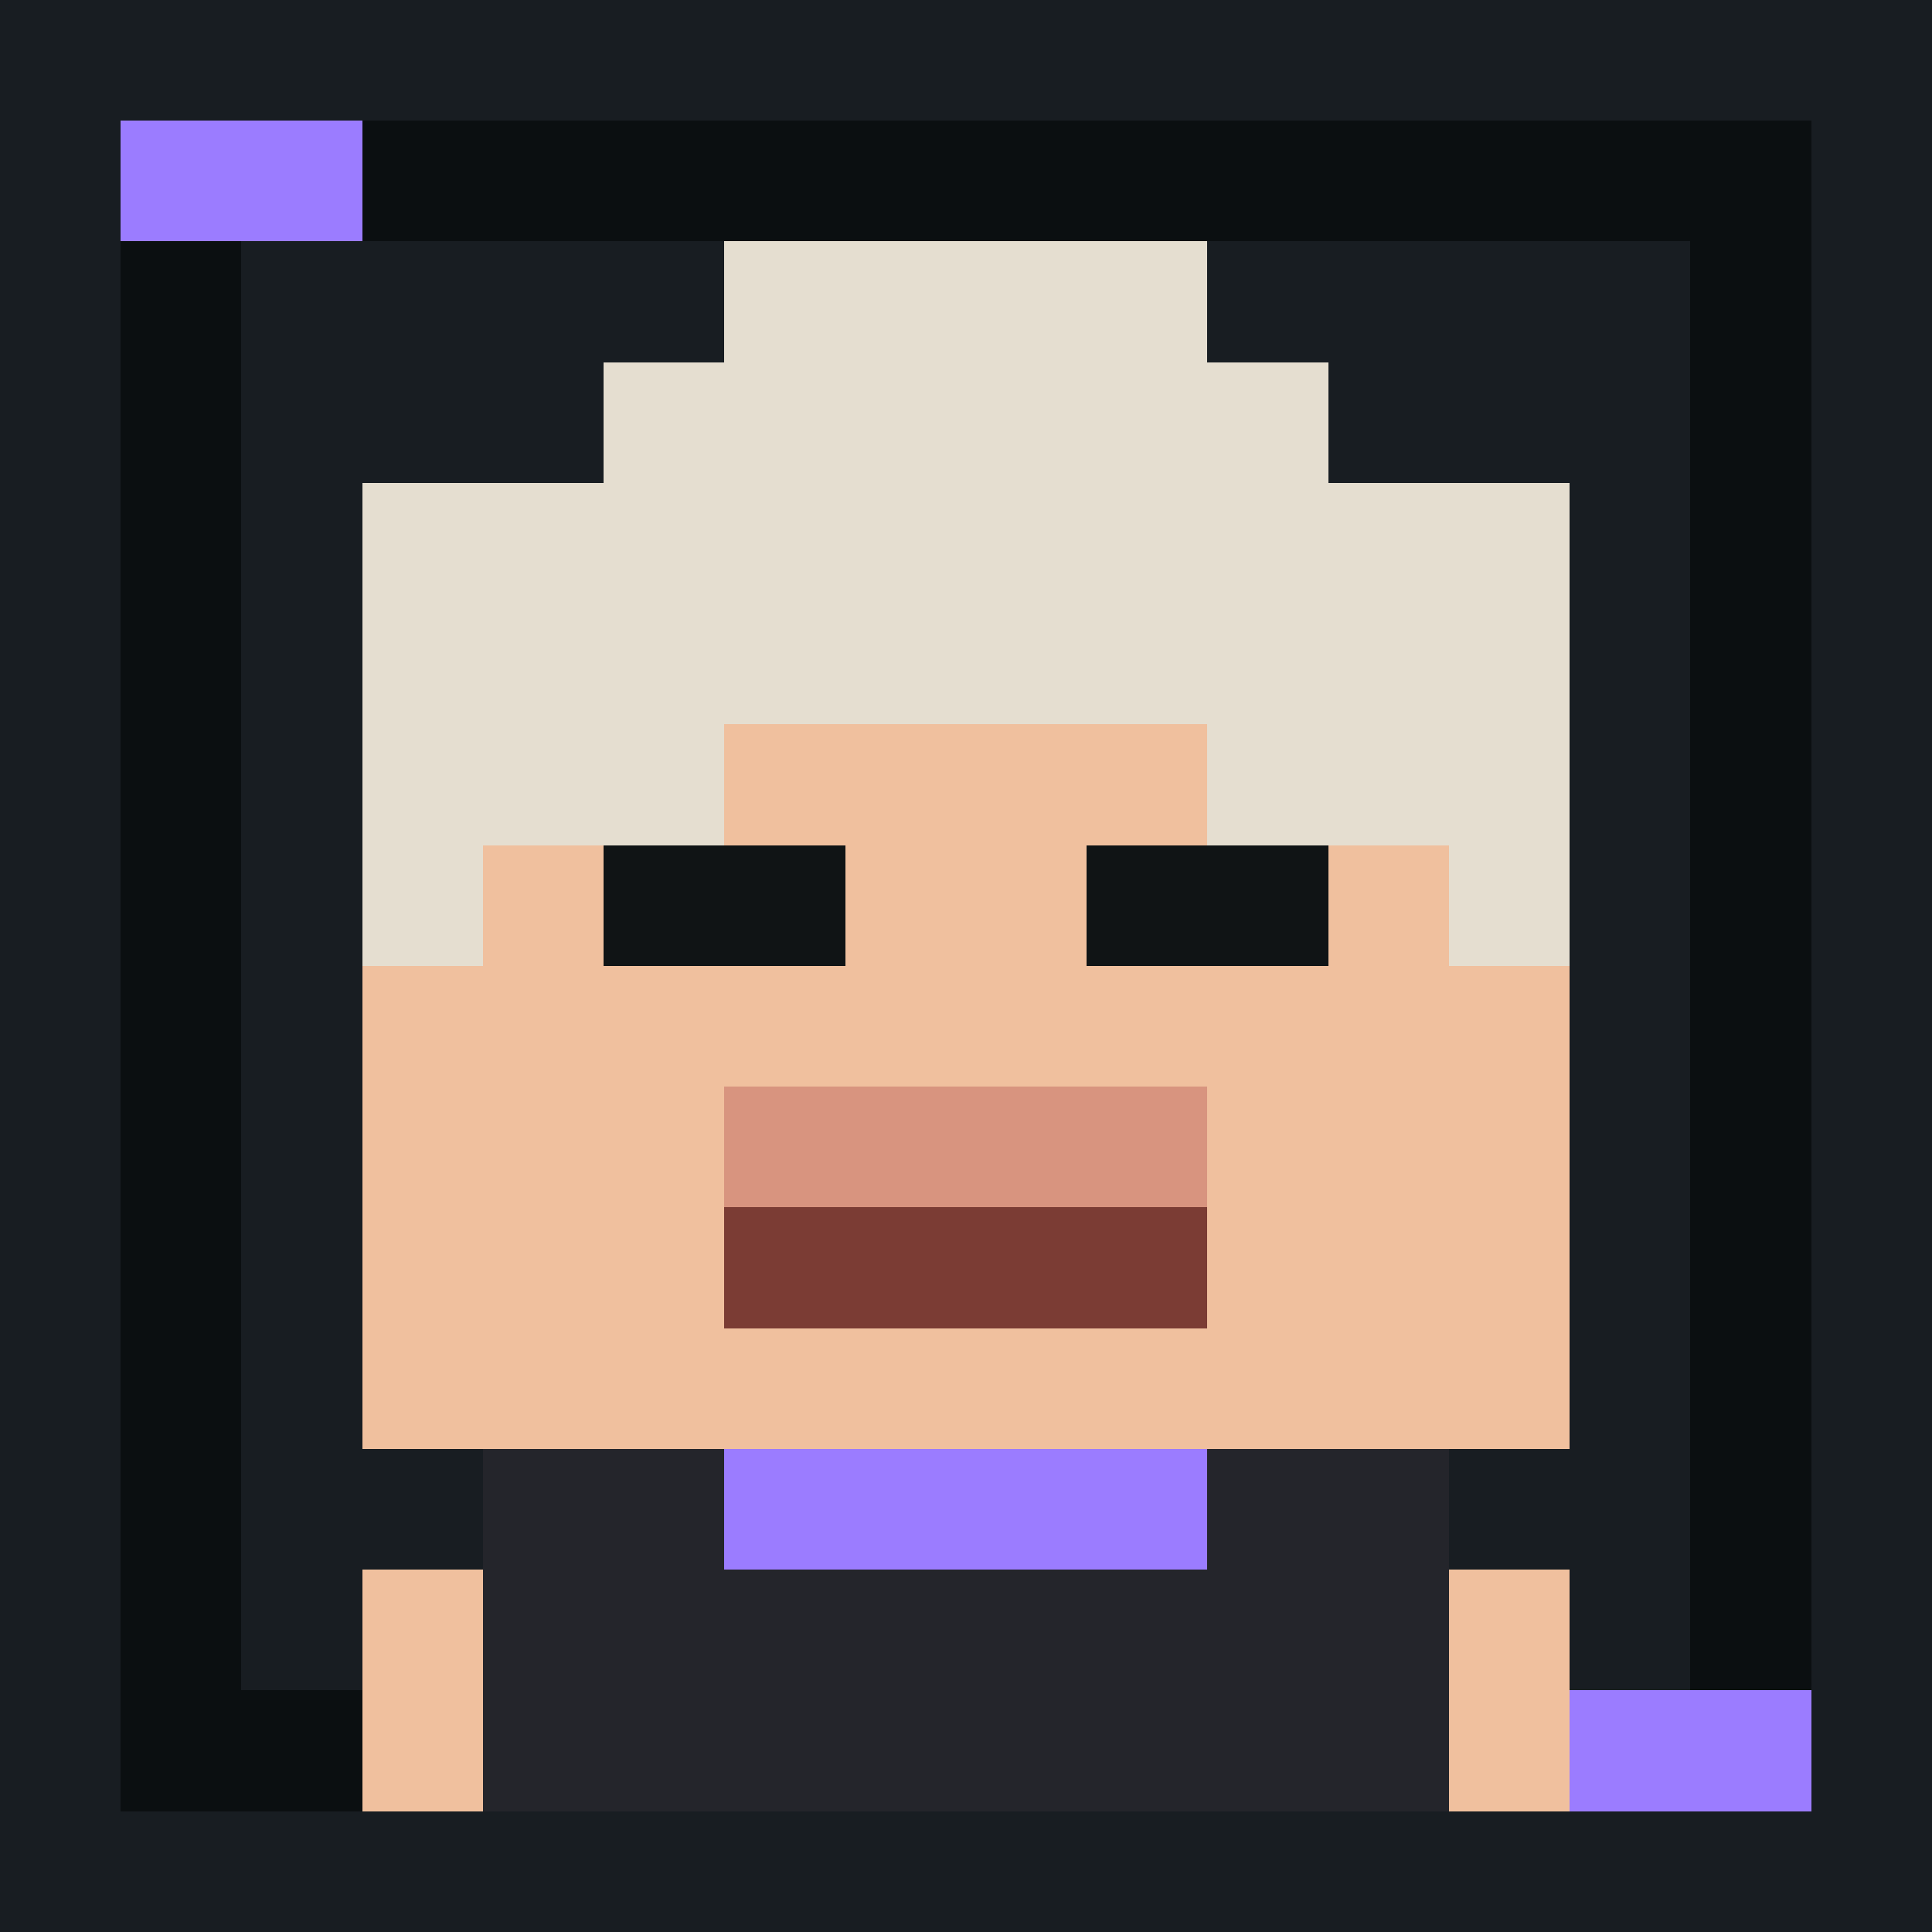
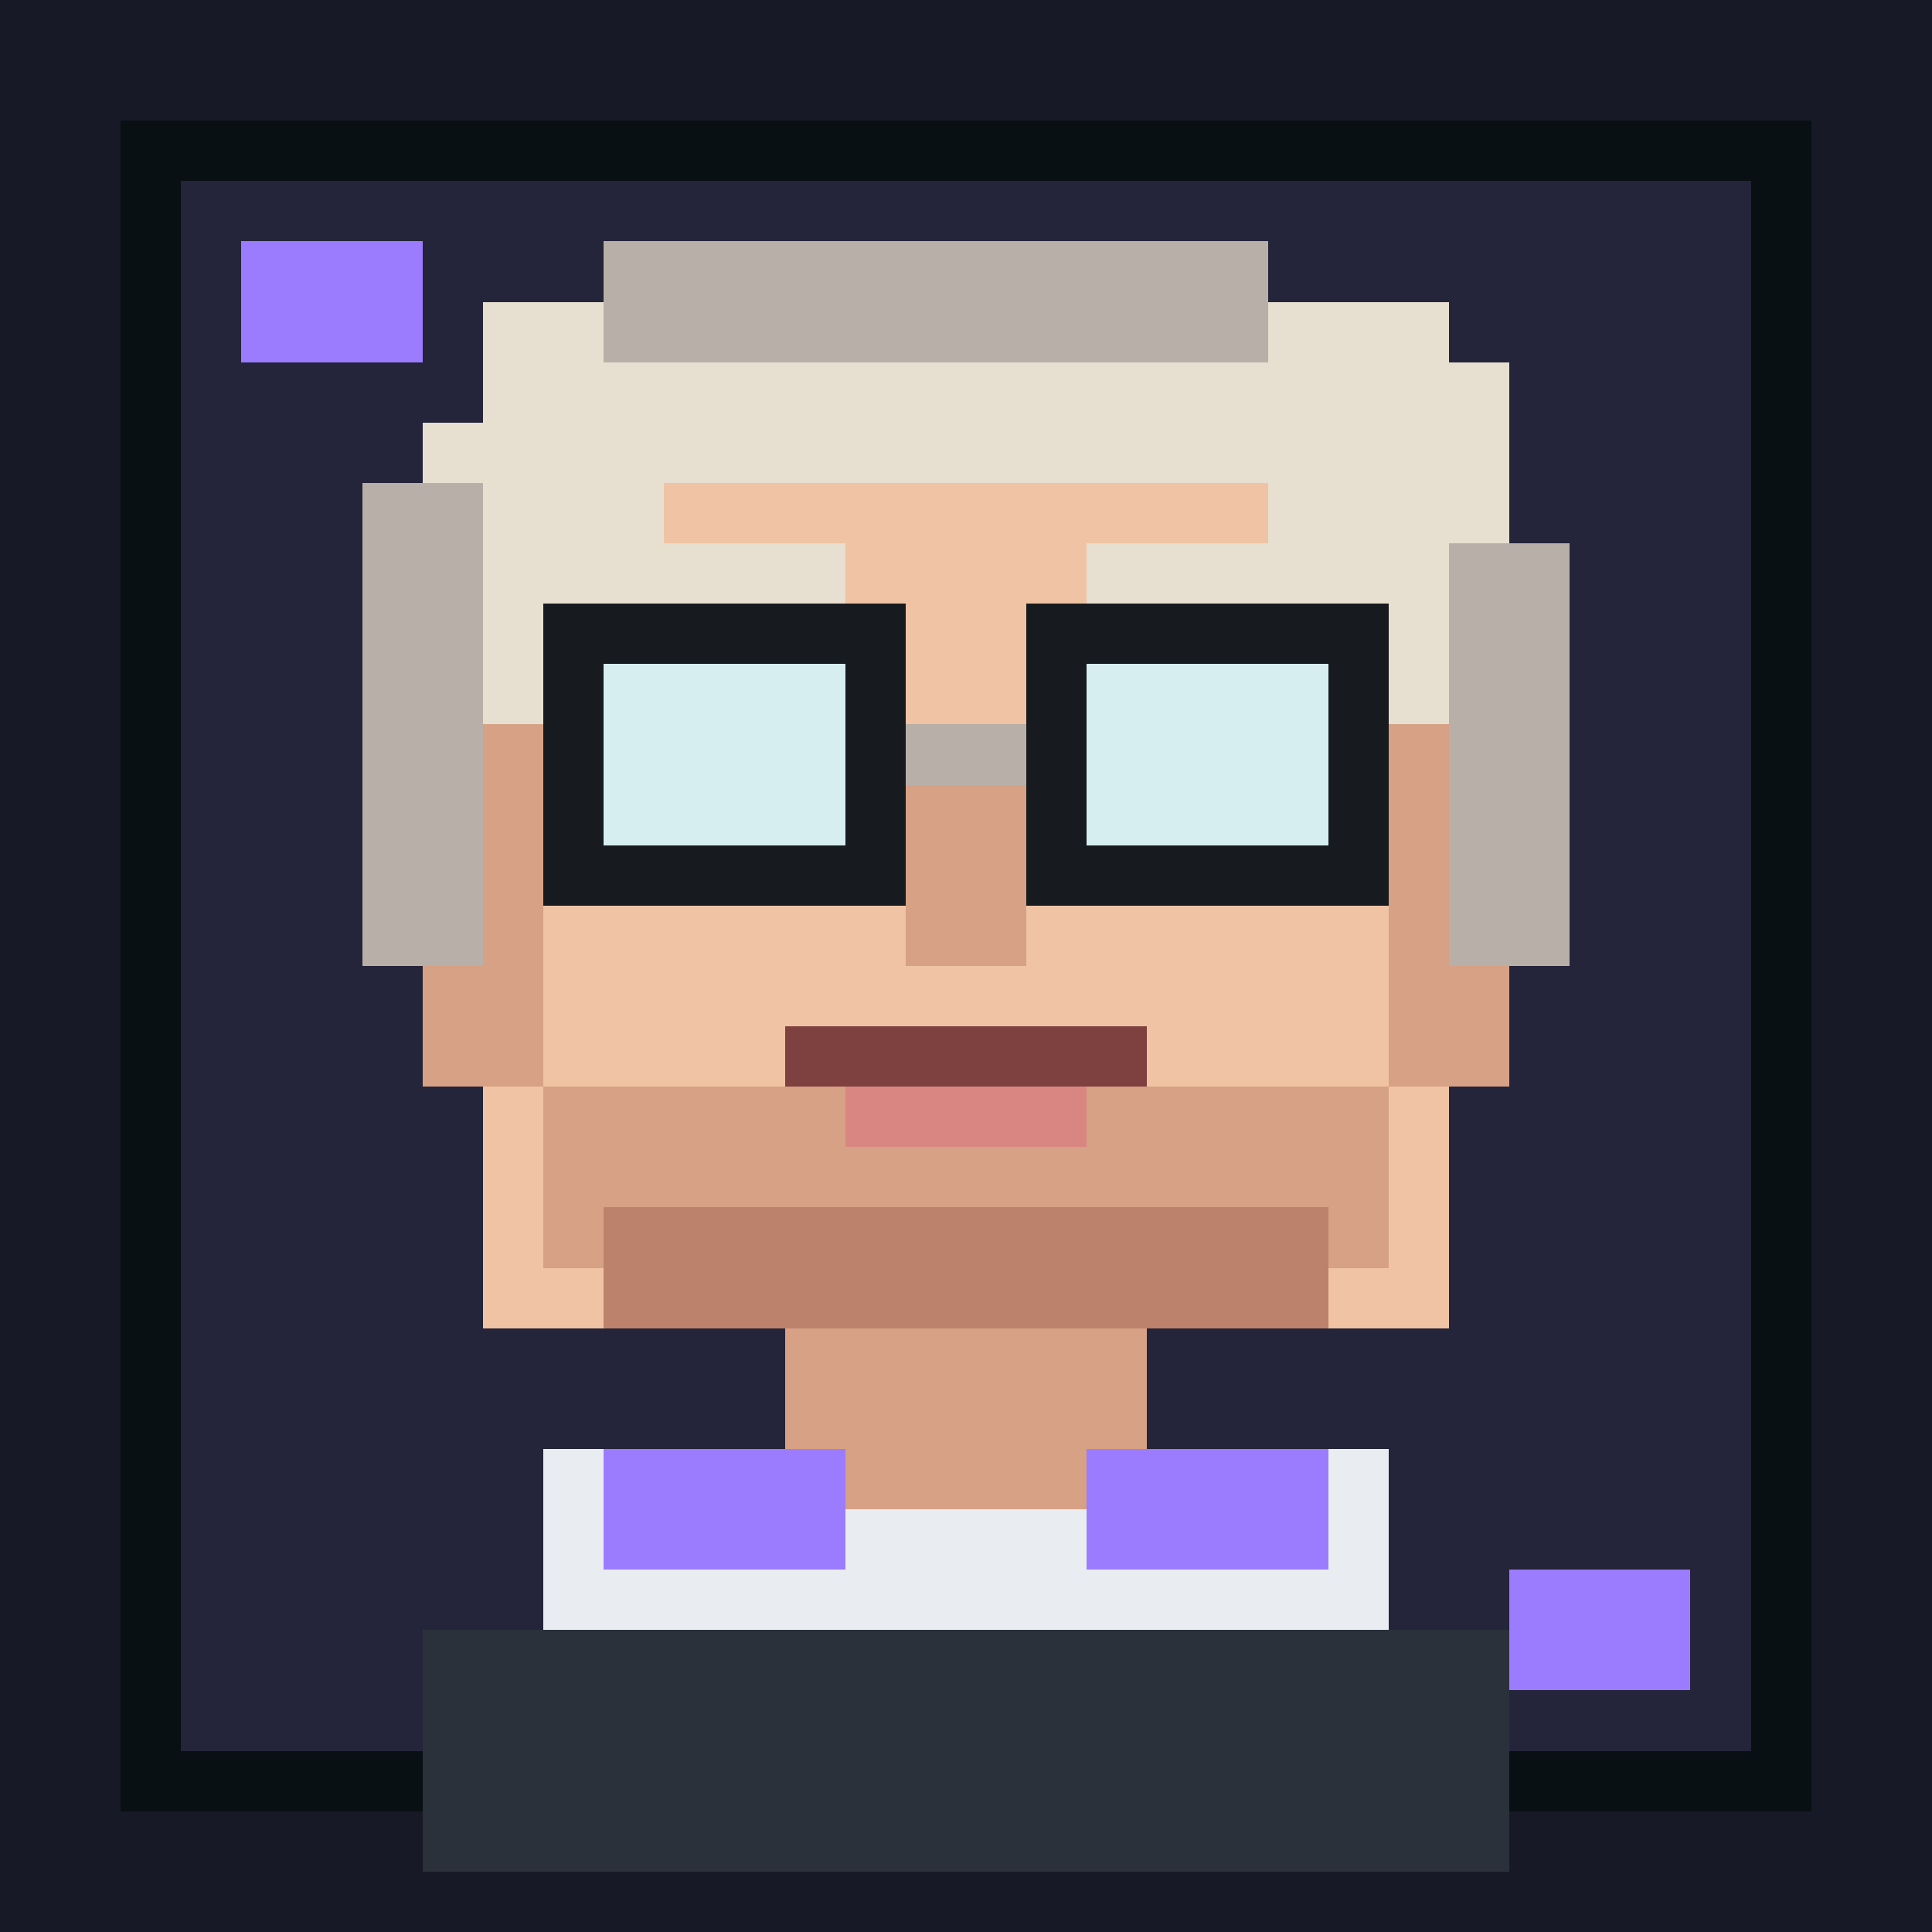
<svg xmlns="http://www.w3.org/2000/svg" width="256" height="256" viewBox="0 0 256 256" shape-rendering="crispEdges">
-   <rect x="0" y="0" width="256" height="256" fill="#181d22" />
-   <rect x="16" y="16" width="224" height="224" fill="#0b0f11" />
-   <rect x="32" y="32" width="192" height="192" fill="#181d22" />
-   <rect x="80" y="48" width="96" height="16" fill="#e5ded0" />
-   <rect x="64" y="64" width="128" height="32" fill="#e5ded0" />
-   <rect x="48" y="96" width="160" height="96" fill="#f0c09e" />
-   <rect x="64" y="80" width="32" height="32" fill="#e5ded0" />
-   <rect x="160" y="80" width="32" height="32" fill="#e5ded0" />
-   <rect x="80" y="112" width="32" height="16" fill="#101415" />
-   <rect x="144" y="112" width="32" height="16" fill="#101415" />
-   <rect x="112" y="128" width="32" height="16" fill="#f0c09e" />
-   <rect x="96" y="160" width="64" height="16" fill="#7b3c34" />
-   <rect x="64" y="192" width="128" height="48" fill="#24252b" />
-   <rect x="96" y="192" width="64" height="16" fill="#9b7cff" />
-   <rect x="48" y="208" width="16" height="32" fill="#f0c09e" />
-   <rect x="192" y="208" width="16" height="32" fill="#f0c09e" />
-   <rect x="96" y="32" width="64" height="16" fill="#e5ded0" />
-   <rect x="48" y="64" width="16" height="64" fill="#e5ded0" />
-   <rect x="192" y="64" width="16" height="64" fill="#e5ded0" />
-   <rect x="96" y="144" width="64" height="16" fill="#d8947f" />
-   <rect x="16" y="16" width="32" height="16" fill="#9b7cff" />
-   <rect x="208" y="224" width="32" height="16" fill="#9b7cff" />
+   <rect x="0" y="0" width="256" height="256" fill="#181927" />
+   <rect x="16" y="16" width="224" height="224" fill="#081014" />
+   <rect x="24" y="24" width="208" height="208" fill="#24243a" />
+   <rect x="72" y="192" width="112" height="40" fill="#e9edf2" />
+   <rect x="56" y="216" width="144" height="32" fill="#2a313b" />
+   <rect x="104" y="168" width="48" height="32" fill="#d6a184" />
+   <rect x="64" y="56" width="128" height="120" fill="#efc3a3" />
+   <rect x="56" y="80" width="16" height="64" fill="#d6a184" />
+   <rect x="184" y="80" width="16" height="64" fill="#d6a184" />
+   <rect x="72" y="144" width="112" height="24" fill="#d6a184" />
+   <rect x="80" y="160" width="96" height="16" fill="#bd826b" />
+   <rect x="80" y="88" width="32" height="24" fill="#f5f2e7" />
+   <rect x="144" y="88" width="32" height="24" fill="#f5f2e7" />
+   <rect x="88" y="96" width="16" height="16" fill="#11151b" />
+   <rect x="152" y="96" width="16" height="16" fill="#11151b" />
+   <rect x="96" y="96" width="8" height="8" fill="#fff" />
+   <rect x="160" y="96" width="8" height="8" fill="#fff" />
+   <rect x="80" y="72" width="32" height="8" fill="#e7dfd0" />
+   <rect x="144" y="72" width="32" height="8" fill="#e7dfd0" />
+   <rect x="120" y="104" width="16" height="24" fill="#d6a184" />
+   <rect x="104" y="136" width="48" height="8" fill="#7f4140" />
+   <rect x="112" y="144" width="32" height="8" fill="#d98683" />
+   <rect x="64" y="40" width="128" height="24" fill="#e7dfd0" />
+   <rect x="56" y="56" width="32" height="40" fill="#e7dfd0" />
+   <rect x="168" y="48" width="32" height="48" fill="#e7dfd0" />
+   <rect x="80" y="32" width="88" height="16" fill="#b8b0a8" />
+   <rect x="48" y="64" width="16" height="64" fill="#b8b0a8" />
+   <rect x="192" y="72" width="16" height="56" fill="#b8b0a8" />
+   <rect x="80" y="192" width="32" height="16" fill="#9b7cff" />
+   <rect x="144" y="192" width="32" height="16" fill="#9b7cff" />
+   <rect x="32" y="32" width="24" height="16" fill="#9b7cff" />
+   <rect x="200" y="208" width="24" height="16" fill="#9b7cff" />
+   <rect x="72" y="80" width="48" height="40" fill="#171b20" />
+   <rect x="136" y="80" width="48" height="40" fill="#171b20" />
+   <rect x="80" y="88" width="32" height="24" fill="#d7eef1" />
+   <rect x="144" y="88" width="32" height="24" fill="#d7eef1" />
+   <rect x="120" y="96" width="16" height="8" fill="#b8b0a8" />
</svg>
